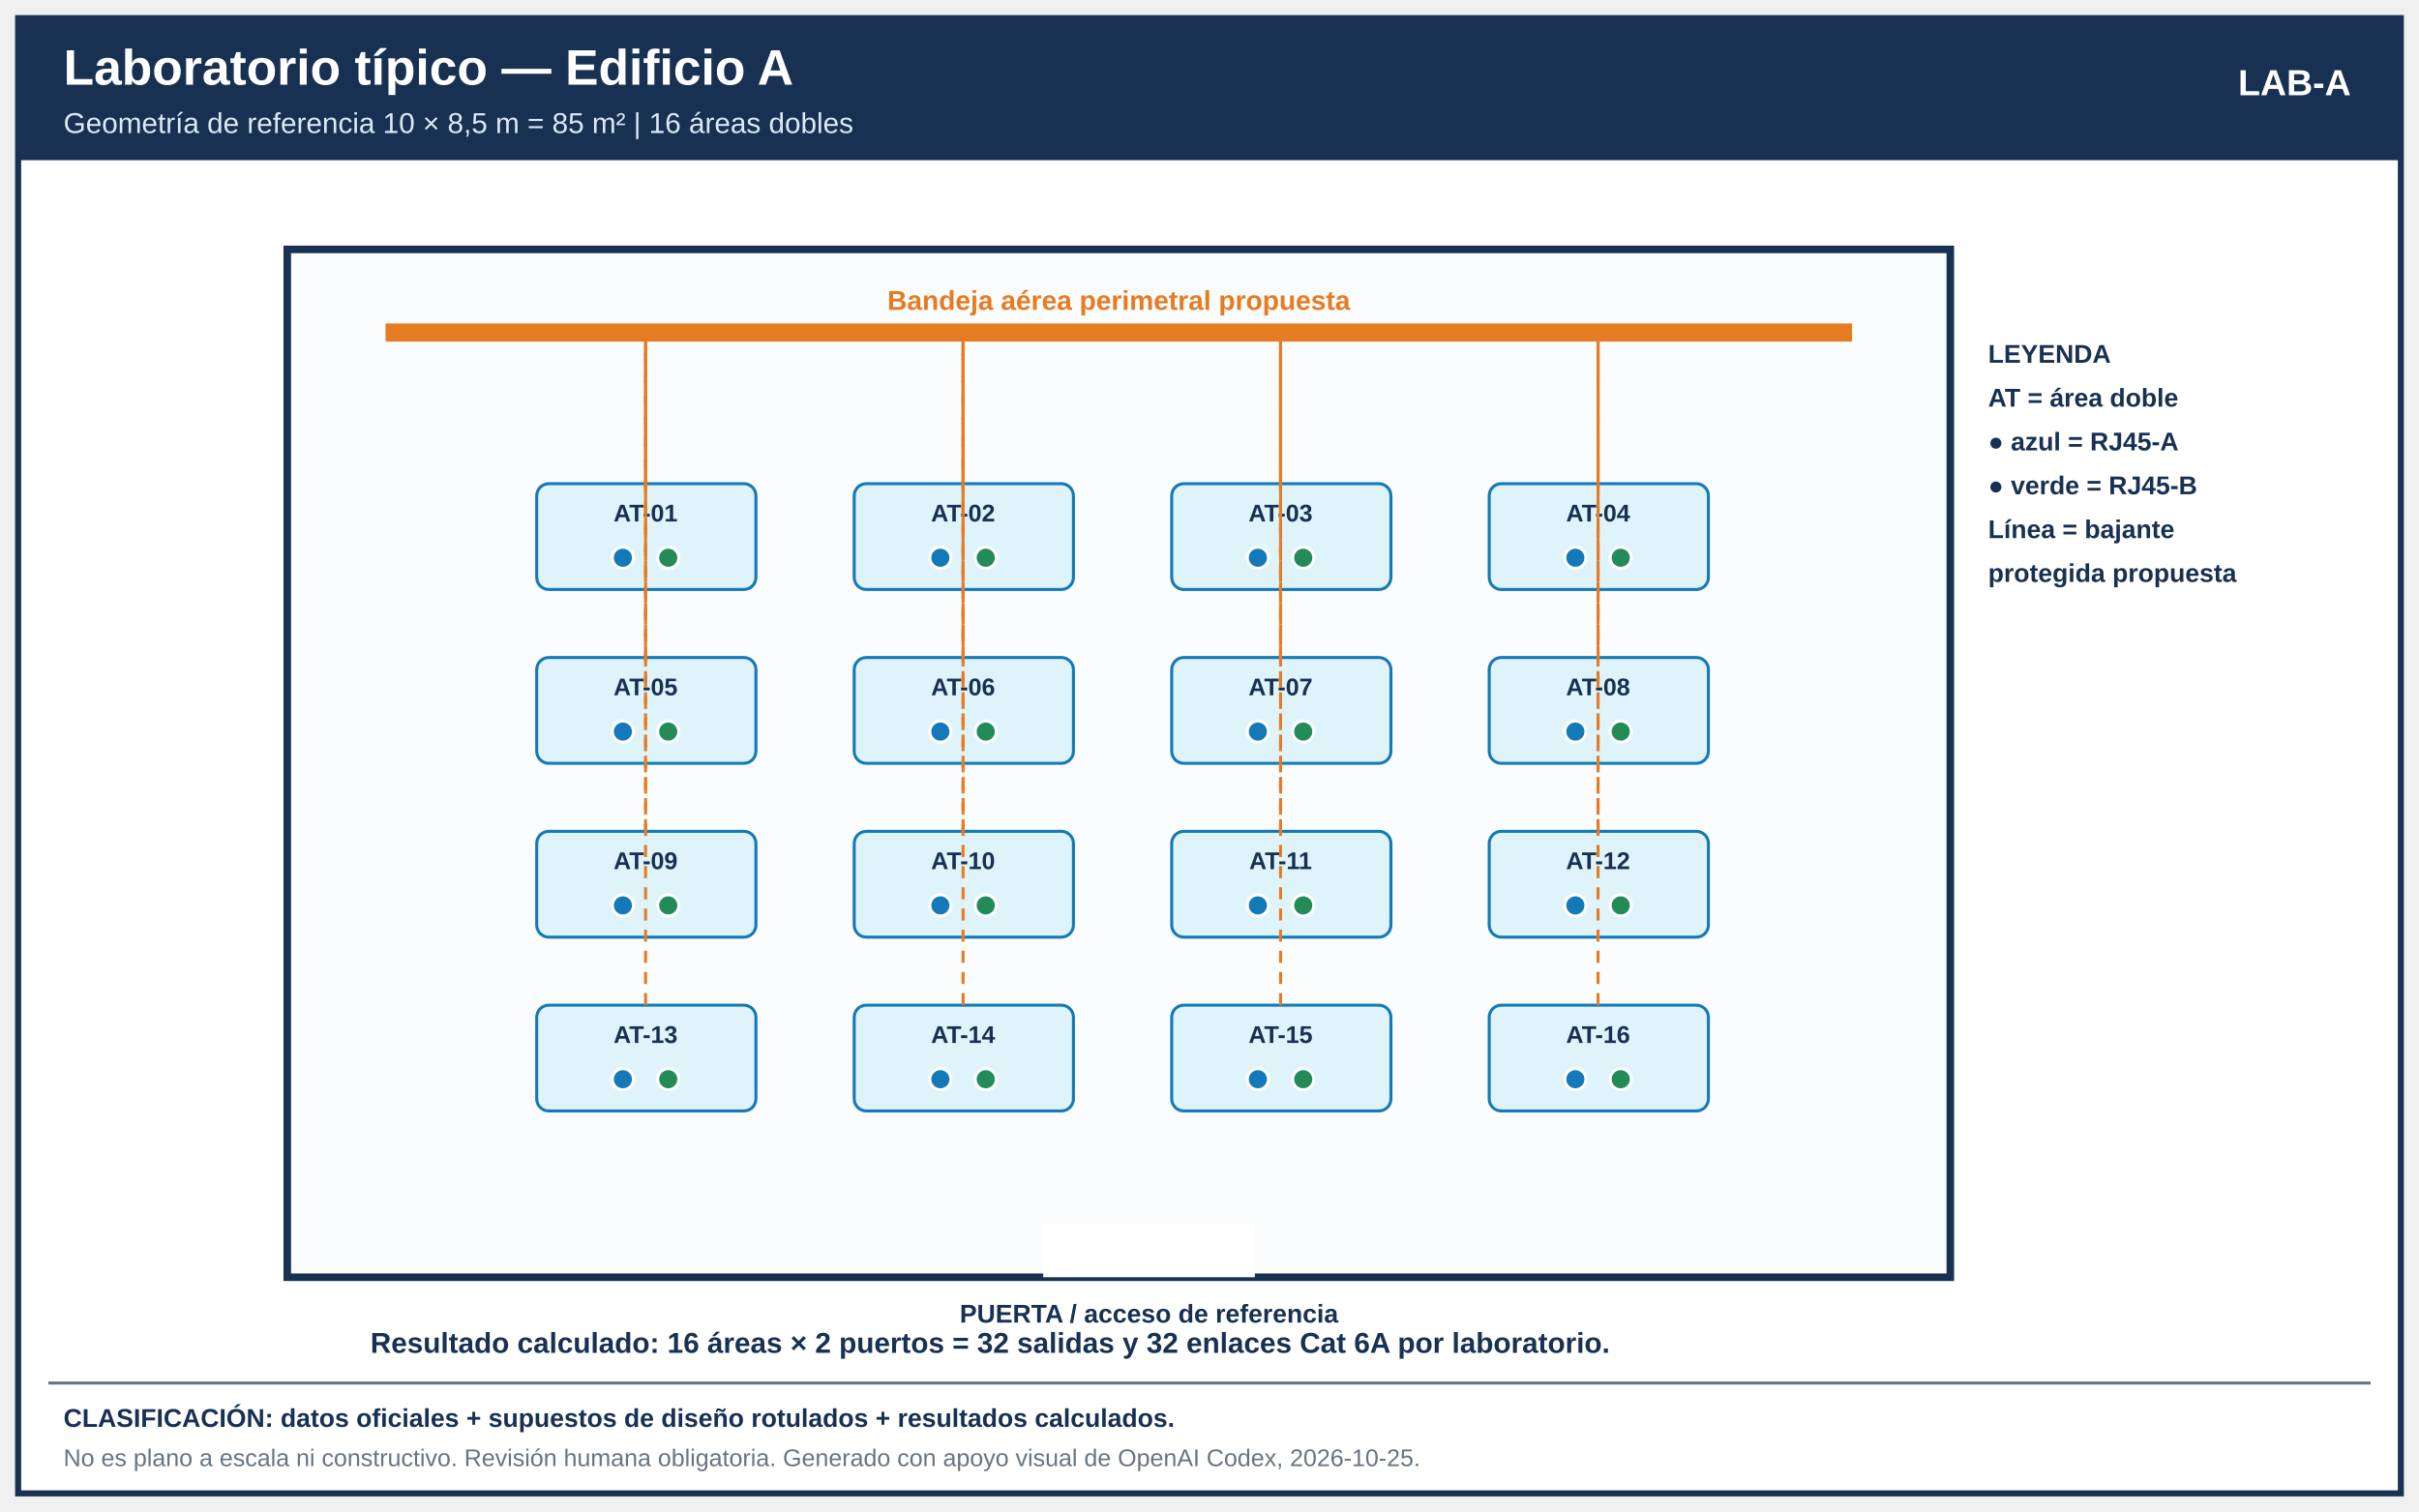
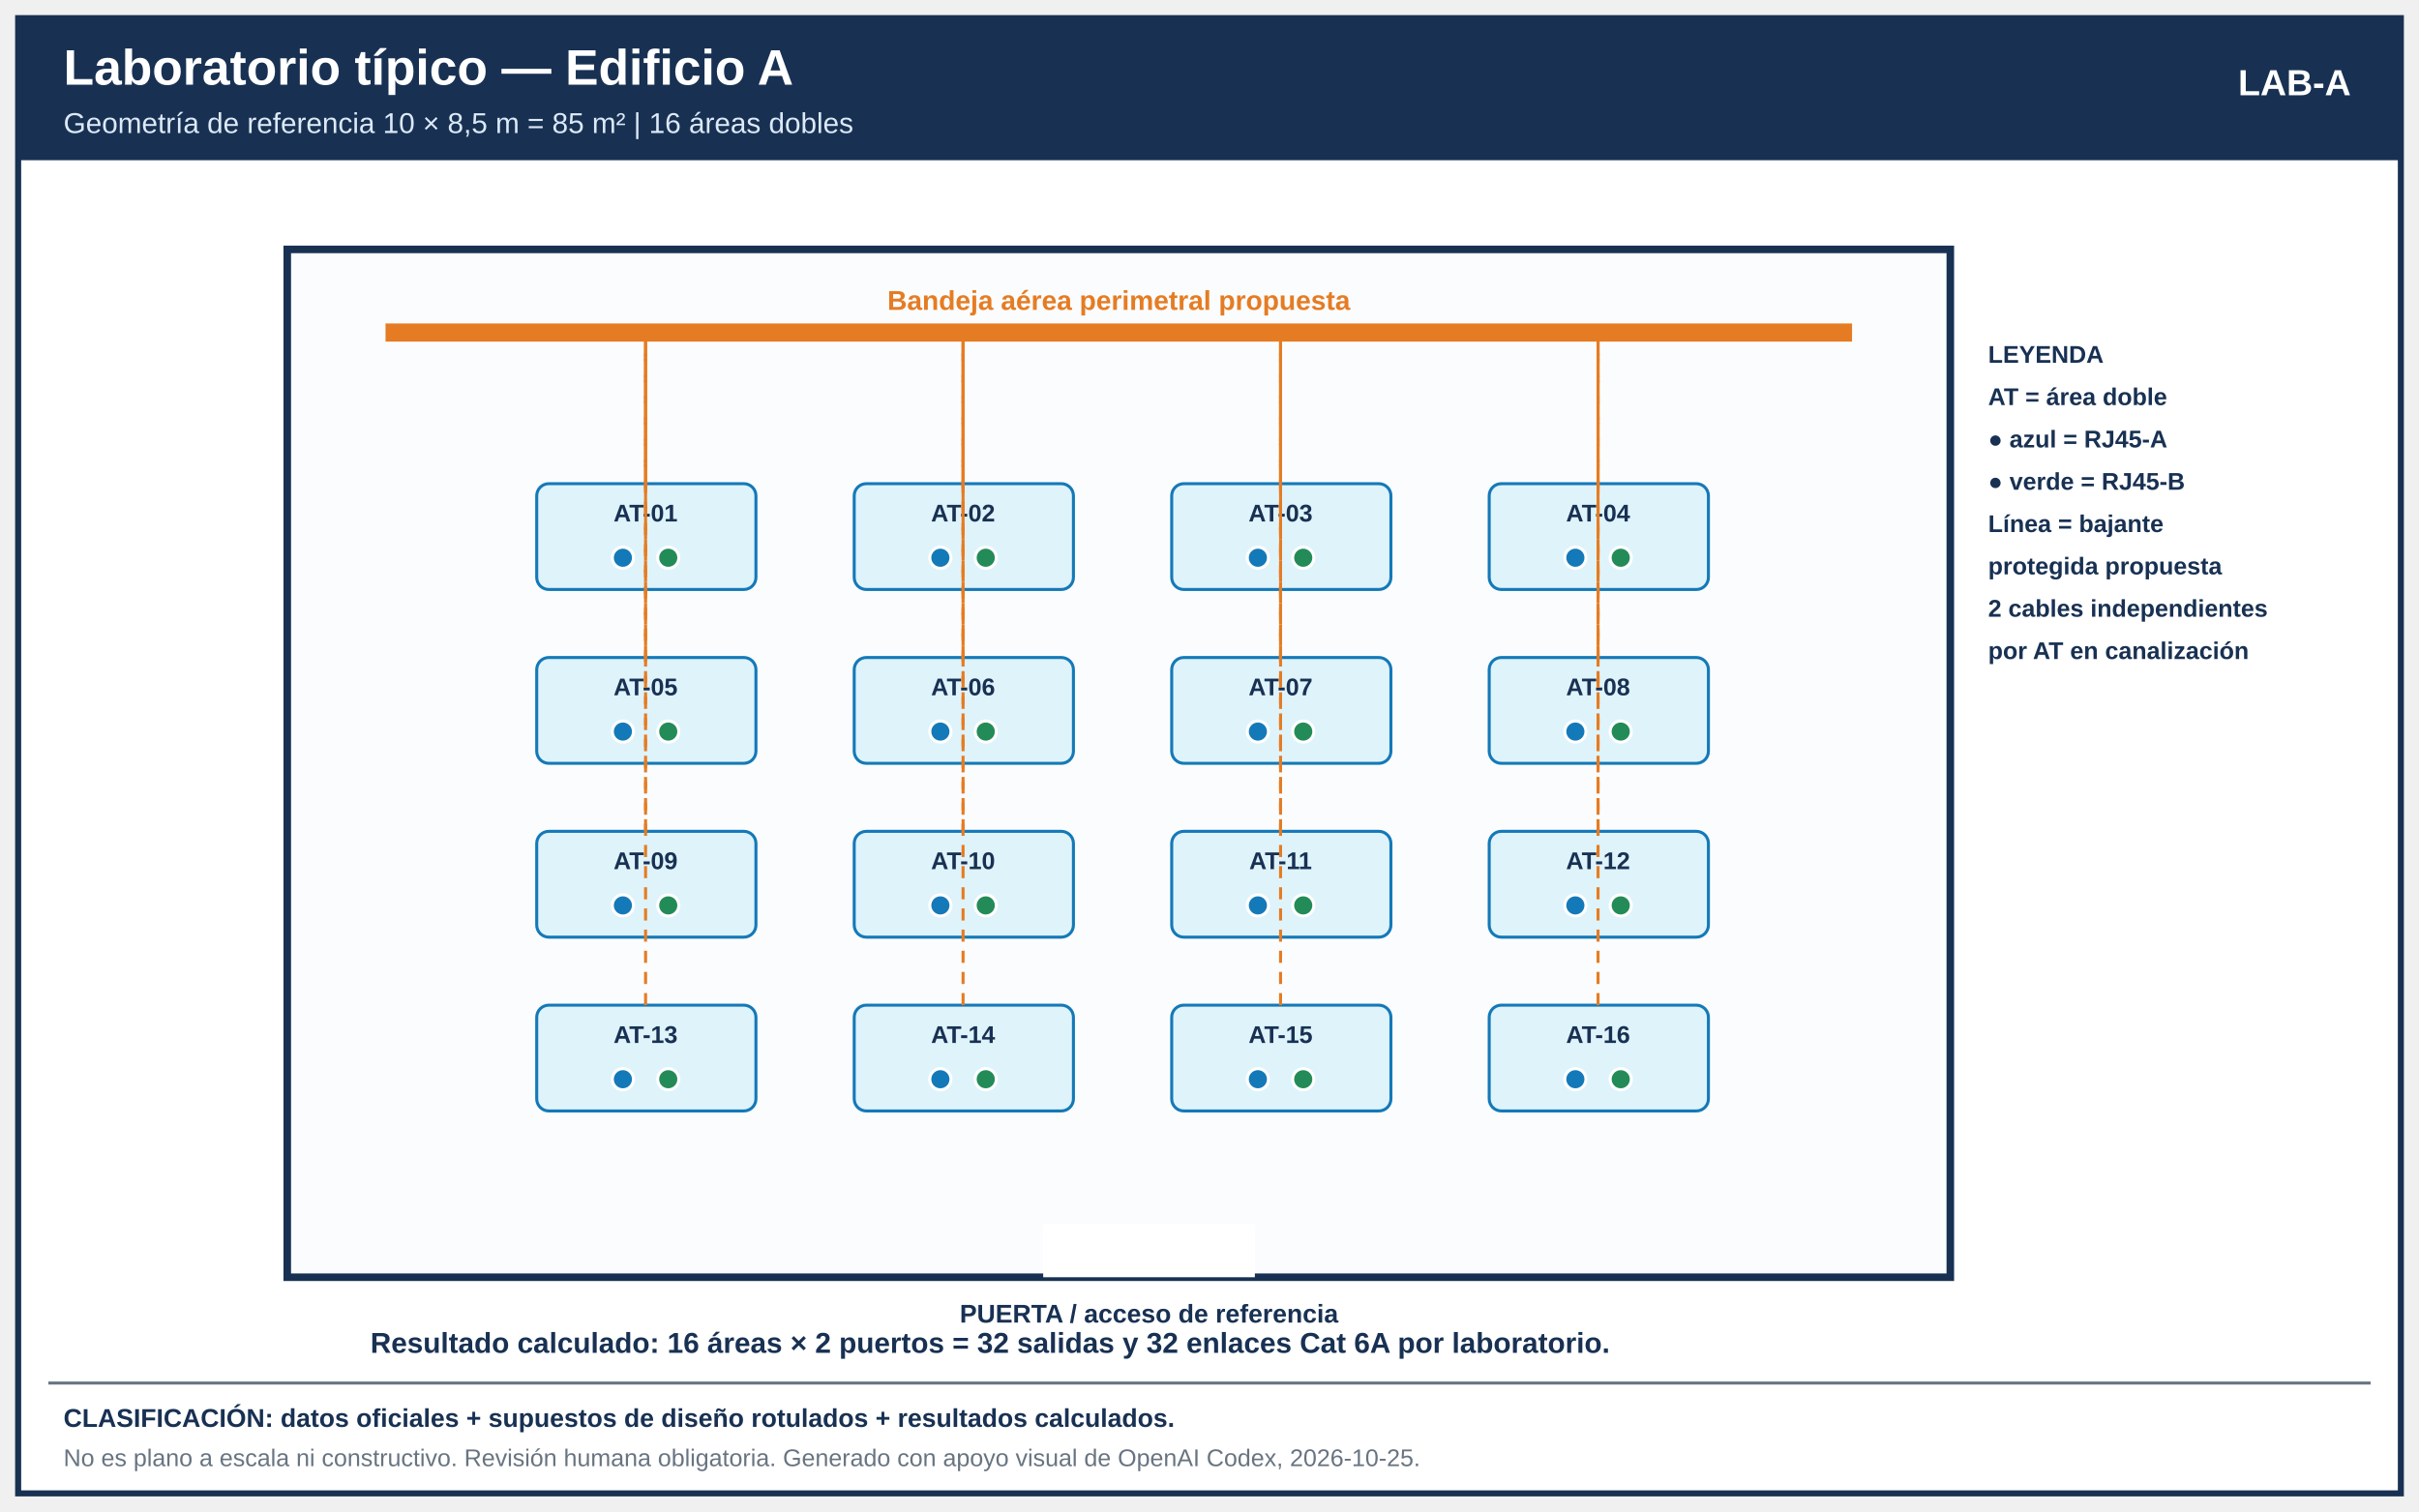
<svg xmlns="http://www.w3.org/2000/svg" width="1600" height="1000" viewBox="0 0 1600 1000">
  <defs>
    <marker id="arrow" markerWidth="10" markerHeight="10" refX="9" refY="3" orient="auto" markerUnits="strokeWidth">
      <path d="M0,0 L0,6 L9,3 z" fill="#183153" />
    </marker>
  </defs>
  <style>text{font-family:Arial,Helvetica,sans-serif}.small{font-size:18px}.tiny{font-size:15px}</style>
  <rect x="12" y="12" width="1576" height="976" rx="0" fill="white" stroke="#183153" stroke-width="4" />
  <rect x="12" y="12" width="1576" height="94" rx="0" fill="#183153" stroke="#183153" stroke-width="0" />
  <text x="42" y="56" font-size="33" font-weight="bold" text-anchor="start" fill="white">Laboratorio típico — Edificio A</text>
  <text x="42" y="88" font-size="19" font-weight="normal" text-anchor="start" fill="#dce9f6">Geometría de referencia 10 × 8,5 m = 85 m² | 16 áreas dobles</text>
  <text x="1555" y="63" font-size="24" font-weight="bold" text-anchor="end" fill="white">LAB-A</text>
  <rect x="190" y="165" width="1100" height="680" rx="0" fill="#fbfcfd" stroke="#183153" stroke-width="5" />
  <rect x="690" y="810" width="140" height="35" rx="0" fill="white" stroke="white" stroke-width="0" />
  <text x="760" y="875" font-size="17" font-weight="bold" text-anchor="middle" fill="#183153">PUERTA / acceso de referencia</text>
  <line x1="255" y1="220" x2="1225" y2="220" stroke="#e57c23" stroke-width="12" fill="none" />
  <text x="740" y="205" font-size="18" font-weight="bold" text-anchor="middle" fill="#e57c23">Bandeja aérea perimetral propuesta</text>
  <rect x="355" y="320" width="145" height="70" rx="8" fill="#dff3fb" stroke="#1479b8" stroke-width="2" />
  <text x="427" y="345" font-size="16" font-weight="bold" text-anchor="middle" fill="#183153">AT-01</text>
  <circle cx="412" cy="369" r="7" fill="#1479b8" stroke="white" stroke-width="2" />
  <circle cx="442" cy="369" r="7" fill="#238b57" stroke="white" stroke-width="2" />
  <line x1="427" y1="320" x2="427" y2="220" stroke="#e57c23" stroke-width="2" fill="none" stroke-dasharray="8 6" />
  <rect x="565" y="320" width="145" height="70" rx="8" fill="#dff3fb" stroke="#1479b8" stroke-width="2" />
  <text x="637" y="345" font-size="16" font-weight="bold" text-anchor="middle" fill="#183153">AT-02</text>
  <circle cx="622" cy="369" r="7" fill="#1479b8" stroke="white" stroke-width="2" />
  <circle cx="652" cy="369" r="7" fill="#238b57" stroke="white" stroke-width="2" />
  <line x1="637" y1="320" x2="637" y2="220" stroke="#e57c23" stroke-width="2" fill="none" stroke-dasharray="8 6" />
  <rect x="775" y="320" width="145" height="70" rx="8" fill="#dff3fb" stroke="#1479b8" stroke-width="2" />
  <text x="847" y="345" font-size="16" font-weight="bold" text-anchor="middle" fill="#183153">AT-03</text>
  <circle cx="832" cy="369" r="7" fill="#1479b8" stroke="white" stroke-width="2" />
  <circle cx="862" cy="369" r="7" fill="#238b57" stroke="white" stroke-width="2" />
  <line x1="847" y1="320" x2="847" y2="220" stroke="#e57c23" stroke-width="2" fill="none" stroke-dasharray="8 6" />
  <rect x="985" y="320" width="145" height="70" rx="8" fill="#dff3fb" stroke="#1479b8" stroke-width="2" />
  <text x="1057" y="345" font-size="16" font-weight="bold" text-anchor="middle" fill="#183153">AT-04</text>
  <circle cx="1042" cy="369" r="7" fill="#1479b8" stroke="white" stroke-width="2" />
  <circle cx="1072" cy="369" r="7" fill="#238b57" stroke="white" stroke-width="2" />
  <line x1="1057" y1="320" x2="1057" y2="220" stroke="#e57c23" stroke-width="2" fill="none" stroke-dasharray="8 6" />
  <rect x="355" y="435" width="145" height="70" rx="8" fill="#dff3fb" stroke="#1479b8" stroke-width="2" />
  <text x="427" y="460" font-size="16" font-weight="bold" text-anchor="middle" fill="#183153">AT-05</text>
  <circle cx="412" cy="484" r="7" fill="#1479b8" stroke="white" stroke-width="2" />
  <circle cx="442" cy="484" r="7" fill="#238b57" stroke="white" stroke-width="2" />
  <line x1="427" y1="435" x2="427" y2="220" stroke="#e57c23" stroke-width="2" fill="none" stroke-dasharray="8 6" />
  <rect x="565" y="435" width="145" height="70" rx="8" fill="#dff3fb" stroke="#1479b8" stroke-width="2" />
  <text x="637" y="460" font-size="16" font-weight="bold" text-anchor="middle" fill="#183153">AT-06</text>
  <circle cx="622" cy="484" r="7" fill="#1479b8" stroke="white" stroke-width="2" />
  <circle cx="652" cy="484" r="7" fill="#238b57" stroke="white" stroke-width="2" />
  <line x1="637" y1="435" x2="637" y2="220" stroke="#e57c23" stroke-width="2" fill="none" stroke-dasharray="8 6" />
  <rect x="775" y="435" width="145" height="70" rx="8" fill="#dff3fb" stroke="#1479b8" stroke-width="2" />
  <text x="847" y="460" font-size="16" font-weight="bold" text-anchor="middle" fill="#183153">AT-07</text>
  <circle cx="832" cy="484" r="7" fill="#1479b8" stroke="white" stroke-width="2" />
  <circle cx="862" cy="484" r="7" fill="#238b57" stroke="white" stroke-width="2" />
  <line x1="847" y1="435" x2="847" y2="220" stroke="#e57c23" stroke-width="2" fill="none" stroke-dasharray="8 6" />
  <rect x="985" y="435" width="145" height="70" rx="8" fill="#dff3fb" stroke="#1479b8" stroke-width="2" />
  <text x="1057" y="460" font-size="16" font-weight="bold" text-anchor="middle" fill="#183153">AT-08</text>
  <circle cx="1042" cy="484" r="7" fill="#1479b8" stroke="white" stroke-width="2" />
  <circle cx="1072" cy="484" r="7" fill="#238b57" stroke="white" stroke-width="2" />
  <line x1="1057" y1="435" x2="1057" y2="220" stroke="#e57c23" stroke-width="2" fill="none" stroke-dasharray="8 6" />
  <rect x="355" y="550" width="145" height="70" rx="8" fill="#dff3fb" stroke="#1479b8" stroke-width="2" />
  <text x="427" y="575" font-size="16" font-weight="bold" text-anchor="middle" fill="#183153">AT-09</text>
  <circle cx="412" cy="599" r="7" fill="#1479b8" stroke="white" stroke-width="2" />
  <circle cx="442" cy="599" r="7" fill="#238b57" stroke="white" stroke-width="2" />
  <line x1="427" y1="550" x2="427" y2="220" stroke="#e57c23" stroke-width="2" fill="none" stroke-dasharray="8 6" />
  <rect x="565" y="550" width="145" height="70" rx="8" fill="#dff3fb" stroke="#1479b8" stroke-width="2" />
  <text x="637" y="575" font-size="16" font-weight="bold" text-anchor="middle" fill="#183153">AT-10</text>
  <circle cx="622" cy="599" r="7" fill="#1479b8" stroke="white" stroke-width="2" />
  <circle cx="652" cy="599" r="7" fill="#238b57" stroke="white" stroke-width="2" />
  <line x1="637" y1="550" x2="637" y2="220" stroke="#e57c23" stroke-width="2" fill="none" stroke-dasharray="8 6" />
  <rect x="775" y="550" width="145" height="70" rx="8" fill="#dff3fb" stroke="#1479b8" stroke-width="2" />
  <text x="847" y="575" font-size="16" font-weight="bold" text-anchor="middle" fill="#183153">AT-11</text>
  <circle cx="832" cy="599" r="7" fill="#1479b8" stroke="white" stroke-width="2" />
  <circle cx="862" cy="599" r="7" fill="#238b57" stroke="white" stroke-width="2" />
  <line x1="847" y1="550" x2="847" y2="220" stroke="#e57c23" stroke-width="2" fill="none" stroke-dasharray="8 6" />
  <rect x="985" y="550" width="145" height="70" rx="8" fill="#dff3fb" stroke="#1479b8" stroke-width="2" />
  <text x="1057" y="575" font-size="16" font-weight="bold" text-anchor="middle" fill="#183153">AT-12</text>
  <circle cx="1042" cy="599" r="7" fill="#1479b8" stroke="white" stroke-width="2" />
  <circle cx="1072" cy="599" r="7" fill="#238b57" stroke="white" stroke-width="2" />
  <line x1="1057" y1="550" x2="1057" y2="220" stroke="#e57c23" stroke-width="2" fill="none" stroke-dasharray="8 6" />
  <rect x="355" y="665" width="145" height="70" rx="8" fill="#dff3fb" stroke="#1479b8" stroke-width="2" />
  <text x="427" y="690" font-size="16" font-weight="bold" text-anchor="middle" fill="#183153">AT-13</text>
  <circle cx="412" cy="714" r="7" fill="#1479b8" stroke="white" stroke-width="2" />
  <circle cx="442" cy="714" r="7" fill="#238b57" stroke="white" stroke-width="2" />
  <line x1="427" y1="665" x2="427" y2="220" stroke="#e57c23" stroke-width="2" fill="none" stroke-dasharray="8 6" />
  <rect x="565" y="665" width="145" height="70" rx="8" fill="#dff3fb" stroke="#1479b8" stroke-width="2" />
  <text x="637" y="690" font-size="16" font-weight="bold" text-anchor="middle" fill="#183153">AT-14</text>
  <circle cx="622" cy="714" r="7" fill="#1479b8" stroke="white" stroke-width="2" />
  <circle cx="652" cy="714" r="7" fill="#238b57" stroke="white" stroke-width="2" />
  <line x1="637" y1="665" x2="637" y2="220" stroke="#e57c23" stroke-width="2" fill="none" stroke-dasharray="8 6" />
  <rect x="775" y="665" width="145" height="70" rx="8" fill="#dff3fb" stroke="#1479b8" stroke-width="2" />
  <text x="847" y="690" font-size="16" font-weight="bold" text-anchor="middle" fill="#183153">AT-15</text>
  <circle cx="832" cy="714" r="7" fill="#1479b8" stroke="white" stroke-width="2" />
  <circle cx="862" cy="714" r="7" fill="#238b57" stroke="white" stroke-width="2" />
  <line x1="847" y1="665" x2="847" y2="220" stroke="#e57c23" stroke-width="2" fill="none" stroke-dasharray="8 6" />
  <rect x="985" y="665" width="145" height="70" rx="8" fill="#dff3fb" stroke="#1479b8" stroke-width="2" />
  <text x="1057" y="690" font-size="16" font-weight="bold" text-anchor="middle" fill="#183153">AT-16</text>
  <circle cx="1042" cy="714" r="7" fill="#1479b8" stroke="white" stroke-width="2" />
  <circle cx="1072" cy="714" r="7" fill="#238b57" stroke="white" stroke-width="2" />
  <line x1="1057" y1="665" x2="1057" y2="220" stroke="#e57c23" stroke-width="2" fill="none" stroke-dasharray="8 6" />
-   <text x="1315" y="240" font-size="17" font-weight="bold" text-anchor="start" fill="#183153">LEYENDA</text>
-   <text x="1315" y="269" font-size="17" font-weight="bold" text-anchor="start" fill="#183153">AT = área doble</text>
-   <text x="1315" y="298" font-size="17" font-weight="bold" text-anchor="start" fill="#183153">● azul = RJ45-A</text>
-   <text x="1315" y="327" font-size="17" font-weight="bold" text-anchor="start" fill="#183153">● verde = RJ45-B</text>
-   <text x="1315" y="356" font-size="17" font-weight="bold" text-anchor="start" fill="#183153">Línea = bajante</text>
-   <text x="1315" y="385" font-size="17" font-weight="bold" text-anchor="start" fill="#183153">protegida propuesta</text>
+   <text x="1315" y="240" font-size="16" font-weight="bold" text-anchor="start" fill="#183153">LEYENDA</text>
+   <text x="1315" y="268" font-size="16" font-weight="bold" text-anchor="start" fill="#183153">AT = área doble</text>
+   <text x="1315" y="296" font-size="16" font-weight="bold" text-anchor="start" fill="#183153">● azul = RJ45-A</text>
+   <text x="1315" y="324" font-size="16" font-weight="bold" text-anchor="start" fill="#183153">● verde = RJ45-B</text>
+   <text x="1315" y="352" font-size="16" font-weight="bold" text-anchor="start" fill="#183153">Línea = bajante</text>
+   <text x="1315" y="380" font-size="16" font-weight="bold" text-anchor="start" fill="#183153">protegida propuesta</text>
+   <text x="1315" y="408" font-size="16" font-weight="bold" text-anchor="start" fill="#183153">2 cables independientes</text>
+   <text x="1315" y="436" font-size="16" font-weight="bold" text-anchor="start" fill="#183153">por AT en canalización</text>
  <text x="245" y="895" font-size="19" font-weight="bold" text-anchor="start" fill="#183153">Resultado calculado: 16 áreas × 2 puertos = 32 salidas y 32 enlaces Cat 6A por laboratorio.</text>
  <line x1="32" y1="915" x2="1568" y2="915" stroke="#687481" stroke-width="2" fill="none" />
  <text x="42" y="944" font-size="17" font-weight="bold" text-anchor="start" fill="#183153">CLASIFICACIÓN: datos oficiales + supuestos de diseño rotulados + resultados calculados.</text>
  <text x="42" y="970" font-size="16" font-weight="normal" text-anchor="start" fill="#687481">No es plano a escala ni constructivo. Revisión humana obligatoria. Generado con apoyo visual de OpenAI Codex, 2026-10-25.</text>
</svg>
